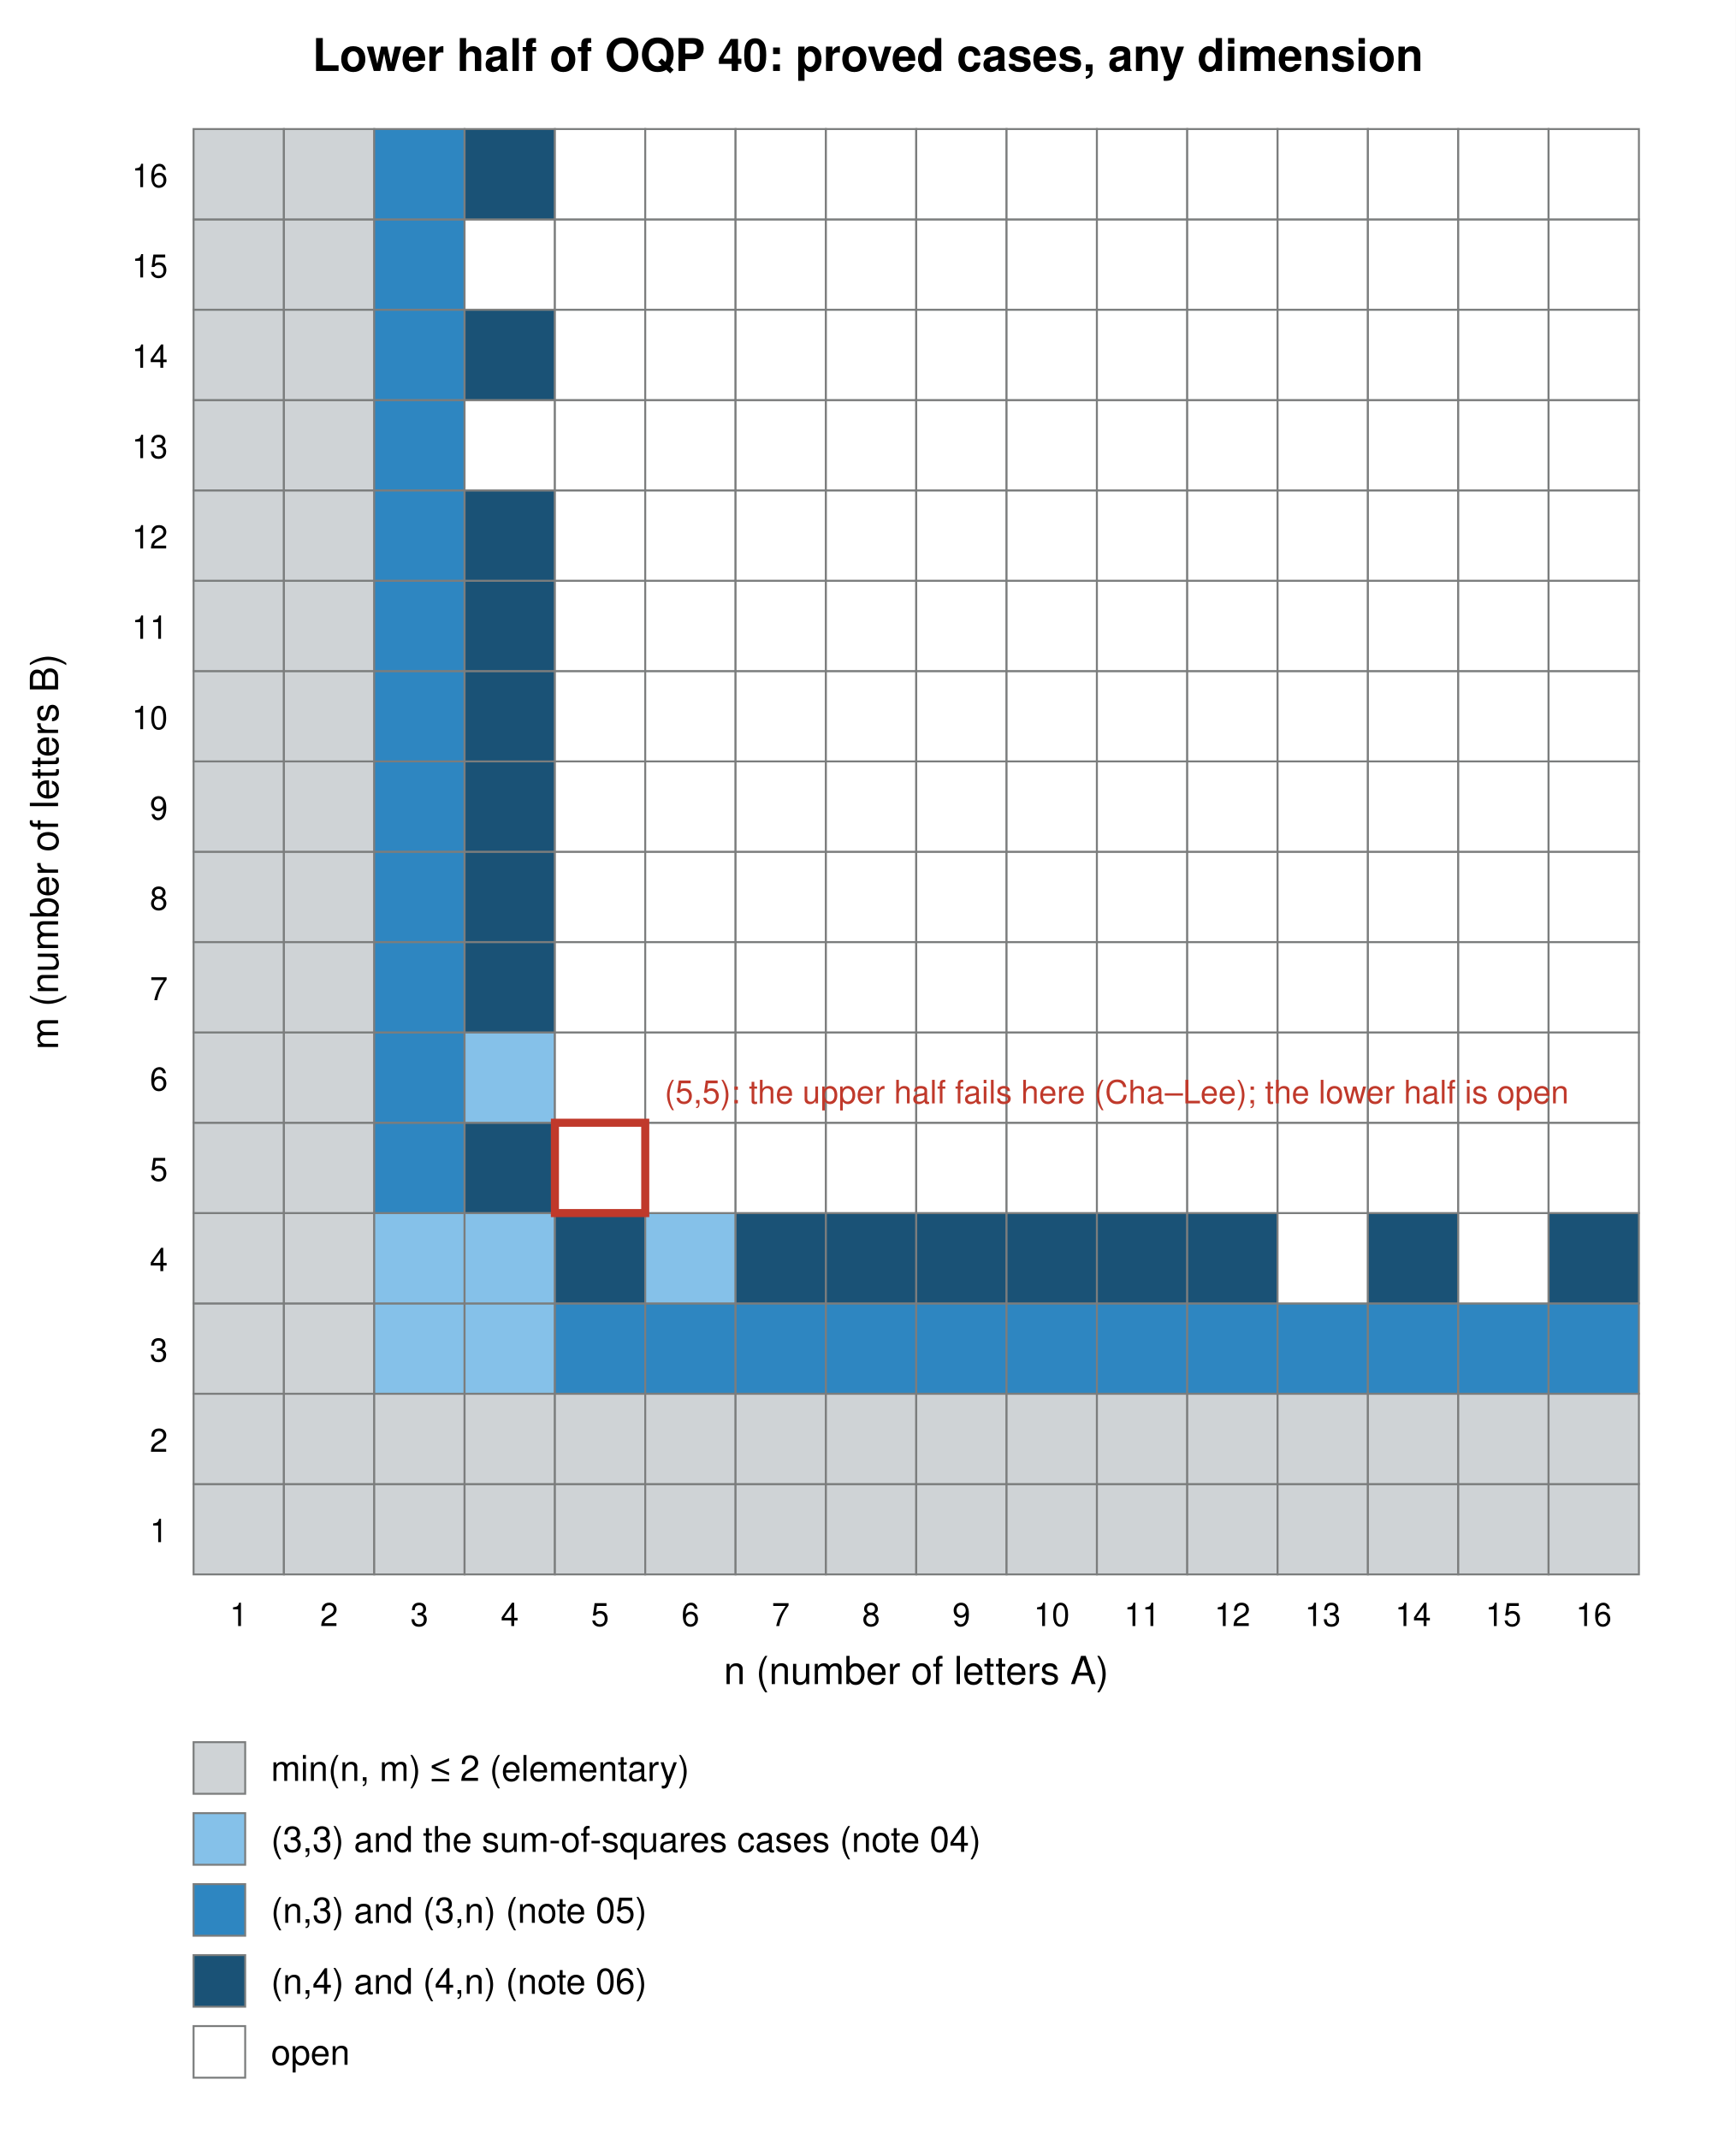
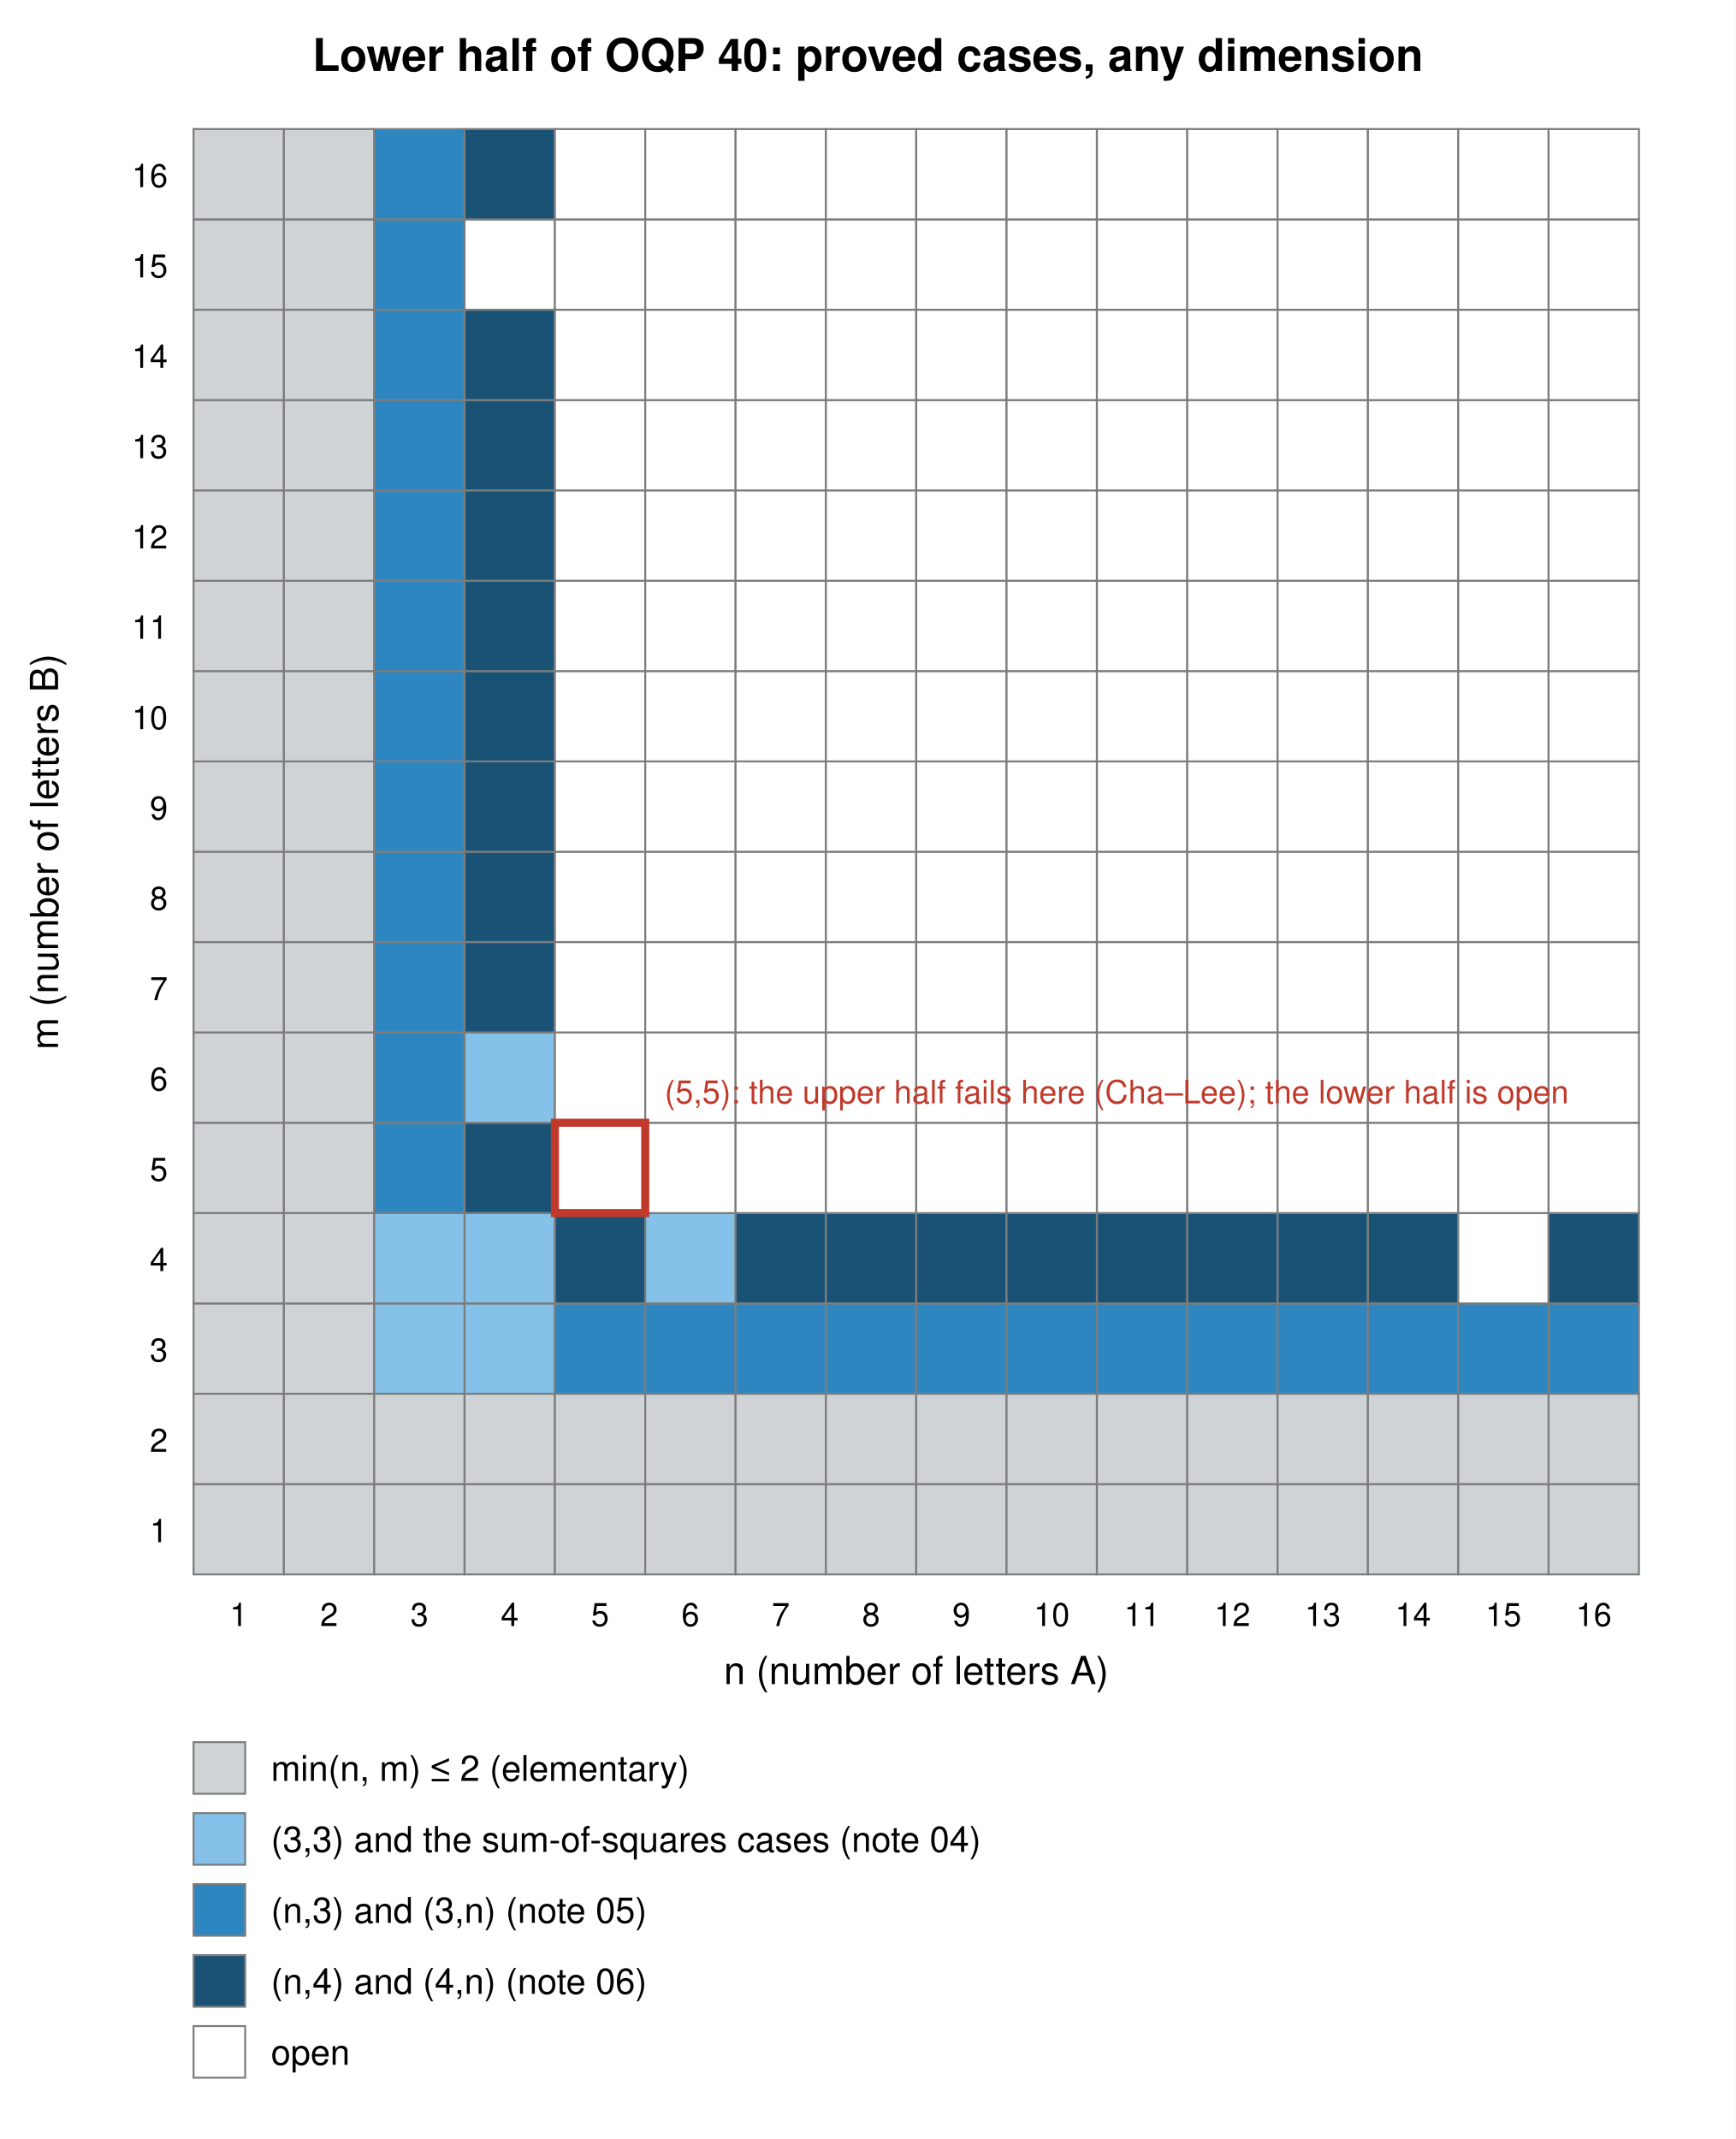
<svg xmlns="http://www.w3.org/2000/svg" width="538" height="663" viewBox="0 0 538 663" font-family="Helvetica, Arial, sans-serif">
  <rect width="538" height="663" fill="#ffffff" />
  <text x="269.0" y="22" text-anchor="middle" font-size="14" font-weight="bold">Lower half of OQP 40: proved cases, any dimension</text>
  <rect x="60" y="460" width="28" height="28" fill="#cfd3d6" stroke="#7b7d7d" stroke-width="0.6" />
  <rect x="60" y="432" width="28" height="28" fill="#cfd3d6" stroke="#7b7d7d" stroke-width="0.6" />
  <rect x="60" y="404" width="28" height="28" fill="#cfd3d6" stroke="#7b7d7d" stroke-width="0.6" />
  <rect x="60" y="376" width="28" height="28" fill="#cfd3d6" stroke="#7b7d7d" stroke-width="0.6" />
  <rect x="60" y="348" width="28" height="28" fill="#cfd3d6" stroke="#7b7d7d" stroke-width="0.6" />
  <rect x="60" y="320" width="28" height="28" fill="#cfd3d6" stroke="#7b7d7d" stroke-width="0.6" />
  <rect x="60" y="292" width="28" height="28" fill="#cfd3d6" stroke="#7b7d7d" stroke-width="0.6" />
  <rect x="60" y="264" width="28" height="28" fill="#cfd3d6" stroke="#7b7d7d" stroke-width="0.6" />
  <rect x="60" y="236" width="28" height="28" fill="#cfd3d6" stroke="#7b7d7d" stroke-width="0.6" />
  <rect x="60" y="208" width="28" height="28" fill="#cfd3d6" stroke="#7b7d7d" stroke-width="0.6" />
  <rect x="60" y="180" width="28" height="28" fill="#cfd3d6" stroke="#7b7d7d" stroke-width="0.6" />
  <rect x="60" y="152" width="28" height="28" fill="#cfd3d6" stroke="#7b7d7d" stroke-width="0.6" />
  <rect x="60" y="124" width="28" height="28" fill="#cfd3d6" stroke="#7b7d7d" stroke-width="0.6" />
  <rect x="60" y="96" width="28" height="28" fill="#cfd3d6" stroke="#7b7d7d" stroke-width="0.6" />
  <rect x="60" y="68" width="28" height="28" fill="#cfd3d6" stroke="#7b7d7d" stroke-width="0.6" />
  <rect x="60" y="40" width="28" height="28" fill="#cfd3d6" stroke="#7b7d7d" stroke-width="0.6" />
  <rect x="88" y="460" width="28" height="28" fill="#cfd3d6" stroke="#7b7d7d" stroke-width="0.6" />
  <rect x="88" y="432" width="28" height="28" fill="#cfd3d6" stroke="#7b7d7d" stroke-width="0.6" />
  <rect x="88" y="404" width="28" height="28" fill="#cfd3d6" stroke="#7b7d7d" stroke-width="0.6" />
  <rect x="88" y="376" width="28" height="28" fill="#cfd3d6" stroke="#7b7d7d" stroke-width="0.6" />
  <rect x="88" y="348" width="28" height="28" fill="#cfd3d6" stroke="#7b7d7d" stroke-width="0.6" />
  <rect x="88" y="320" width="28" height="28" fill="#cfd3d6" stroke="#7b7d7d" stroke-width="0.6" />
  <rect x="88" y="292" width="28" height="28" fill="#cfd3d6" stroke="#7b7d7d" stroke-width="0.6" />
  <rect x="88" y="264" width="28" height="28" fill="#cfd3d6" stroke="#7b7d7d" stroke-width="0.6" />
  <rect x="88" y="236" width="28" height="28" fill="#cfd3d6" stroke="#7b7d7d" stroke-width="0.6" />
  <rect x="88" y="208" width="28" height="28" fill="#cfd3d6" stroke="#7b7d7d" stroke-width="0.6" />
  <rect x="88" y="180" width="28" height="28" fill="#cfd3d6" stroke="#7b7d7d" stroke-width="0.6" />
  <rect x="88" y="152" width="28" height="28" fill="#cfd3d6" stroke="#7b7d7d" stroke-width="0.6" />
  <rect x="88" y="124" width="28" height="28" fill="#cfd3d6" stroke="#7b7d7d" stroke-width="0.6" />
  <rect x="88" y="96" width="28" height="28" fill="#cfd3d6" stroke="#7b7d7d" stroke-width="0.6" />
  <rect x="88" y="68" width="28" height="28" fill="#cfd3d6" stroke="#7b7d7d" stroke-width="0.6" />
  <rect x="88" y="40" width="28" height="28" fill="#cfd3d6" stroke="#7b7d7d" stroke-width="0.6" />
  <rect x="116" y="460" width="28" height="28" fill="#cfd3d6" stroke="#7b7d7d" stroke-width="0.6" />
  <rect x="116" y="432" width="28" height="28" fill="#cfd3d6" stroke="#7b7d7d" stroke-width="0.6" />
  <rect x="116" y="404" width="28" height="28" fill="#85c1e9" stroke="#7b7d7d" stroke-width="0.6" />
  <rect x="116" y="376" width="28" height="28" fill="#85c1e9" stroke="#7b7d7d" stroke-width="0.6" />
  <rect x="116" y="348" width="28" height="28" fill="#2e86c1" stroke="#7b7d7d" stroke-width="0.6" />
  <rect x="116" y="320" width="28" height="28" fill="#2e86c1" stroke="#7b7d7d" stroke-width="0.6" />
  <rect x="116" y="292" width="28" height="28" fill="#2e86c1" stroke="#7b7d7d" stroke-width="0.6" />
  <rect x="116" y="264" width="28" height="28" fill="#2e86c1" stroke="#7b7d7d" stroke-width="0.6" />
  <rect x="116" y="236" width="28" height="28" fill="#2e86c1" stroke="#7b7d7d" stroke-width="0.6" />
  <rect x="116" y="208" width="28" height="28" fill="#2e86c1" stroke="#7b7d7d" stroke-width="0.6" />
  <rect x="116" y="180" width="28" height="28" fill="#2e86c1" stroke="#7b7d7d" stroke-width="0.6" />
  <rect x="116" y="152" width="28" height="28" fill="#2e86c1" stroke="#7b7d7d" stroke-width="0.6" />
  <rect x="116" y="124" width="28" height="28" fill="#2e86c1" stroke="#7b7d7d" stroke-width="0.6" />
  <rect x="116" y="96" width="28" height="28" fill="#2e86c1" stroke="#7b7d7d" stroke-width="0.6" />
  <rect x="116" y="68" width="28" height="28" fill="#2e86c1" stroke="#7b7d7d" stroke-width="0.6" />
  <rect x="116" y="40" width="28" height="28" fill="#2e86c1" stroke="#7b7d7d" stroke-width="0.6" />
  <rect x="144" y="460" width="28" height="28" fill="#cfd3d6" stroke="#7b7d7d" stroke-width="0.6" />
  <rect x="144" y="432" width="28" height="28" fill="#cfd3d6" stroke="#7b7d7d" stroke-width="0.6" />
  <rect x="144" y="404" width="28" height="28" fill="#85c1e9" stroke="#7b7d7d" stroke-width="0.6" />
  <rect x="144" y="376" width="28" height="28" fill="#85c1e9" stroke="#7b7d7d" stroke-width="0.6" />
  <rect x="144" y="348" width="28" height="28" fill="#1a5276" stroke="#7b7d7d" stroke-width="0.6" />
  <rect x="144" y="320" width="28" height="28" fill="#85c1e9" stroke="#7b7d7d" stroke-width="0.6" />
  <rect x="144" y="292" width="28" height="28" fill="#1a5276" stroke="#7b7d7d" stroke-width="0.6" />
  <rect x="144" y="264" width="28" height="28" fill="#1a5276" stroke="#7b7d7d" stroke-width="0.6" />
  <rect x="144" y="236" width="28" height="28" fill="#1a5276" stroke="#7b7d7d" stroke-width="0.6" />
  <rect x="144" y="208" width="28" height="28" fill="#1a5276" stroke="#7b7d7d" stroke-width="0.6" />
  <rect x="144" y="180" width="28" height="28" fill="#1a5276" stroke="#7b7d7d" stroke-width="0.6" />
  <rect x="144" y="152" width="28" height="28" fill="#1a5276" stroke="#7b7d7d" stroke-width="0.6" />
-   <rect x="144" y="124" width="28" height="28" fill="#ffffff" stroke="#7b7d7d" stroke-width="0.6" />
+   <rect x="144" y="124" width="28" height="28" fill="#1a5276" stroke="#7b7d7d" stroke-width="0.6" />
  <rect x="144" y="96" width="28" height="28" fill="#1a5276" stroke="#7b7d7d" stroke-width="0.6" />
  <rect x="144" y="68" width="28" height="28" fill="#ffffff" stroke="#7b7d7d" stroke-width="0.6" />
  <rect x="144" y="40" width="28" height="28" fill="#1a5276" stroke="#7b7d7d" stroke-width="0.6" />
  <rect x="172" y="460" width="28" height="28" fill="#cfd3d6" stroke="#7b7d7d" stroke-width="0.6" />
  <rect x="172" y="432" width="28" height="28" fill="#cfd3d6" stroke="#7b7d7d" stroke-width="0.6" />
  <rect x="172" y="404" width="28" height="28" fill="#2e86c1" stroke="#7b7d7d" stroke-width="0.6" />
  <rect x="172" y="376" width="28" height="28" fill="#1a5276" stroke="#7b7d7d" stroke-width="0.6" />
  <rect x="172" y="348" width="28" height="28" fill="#ffffff" stroke="#7b7d7d" stroke-width="0.6" />
  <rect x="172" y="320" width="28" height="28" fill="#ffffff" stroke="#7b7d7d" stroke-width="0.6" />
  <rect x="172" y="292" width="28" height="28" fill="#ffffff" stroke="#7b7d7d" stroke-width="0.6" />
  <rect x="172" y="264" width="28" height="28" fill="#ffffff" stroke="#7b7d7d" stroke-width="0.6" />
  <rect x="172" y="236" width="28" height="28" fill="#ffffff" stroke="#7b7d7d" stroke-width="0.6" />
  <rect x="172" y="208" width="28" height="28" fill="#ffffff" stroke="#7b7d7d" stroke-width="0.6" />
  <rect x="172" y="180" width="28" height="28" fill="#ffffff" stroke="#7b7d7d" stroke-width="0.6" />
  <rect x="172" y="152" width="28" height="28" fill="#ffffff" stroke="#7b7d7d" stroke-width="0.6" />
  <rect x="172" y="124" width="28" height="28" fill="#ffffff" stroke="#7b7d7d" stroke-width="0.6" />
  <rect x="172" y="96" width="28" height="28" fill="#ffffff" stroke="#7b7d7d" stroke-width="0.6" />
  <rect x="172" y="68" width="28" height="28" fill="#ffffff" stroke="#7b7d7d" stroke-width="0.6" />
  <rect x="172" y="40" width="28" height="28" fill="#ffffff" stroke="#7b7d7d" stroke-width="0.6" />
  <rect x="200" y="460" width="28" height="28" fill="#cfd3d6" stroke="#7b7d7d" stroke-width="0.6" />
  <rect x="200" y="432" width="28" height="28" fill="#cfd3d6" stroke="#7b7d7d" stroke-width="0.6" />
  <rect x="200" y="404" width="28" height="28" fill="#2e86c1" stroke="#7b7d7d" stroke-width="0.6" />
  <rect x="200" y="376" width="28" height="28" fill="#85c1e9" stroke="#7b7d7d" stroke-width="0.6" />
  <rect x="200" y="348" width="28" height="28" fill="#ffffff" stroke="#7b7d7d" stroke-width="0.6" />
  <rect x="200" y="320" width="28" height="28" fill="#ffffff" stroke="#7b7d7d" stroke-width="0.6" />
  <rect x="200" y="292" width="28" height="28" fill="#ffffff" stroke="#7b7d7d" stroke-width="0.6" />
  <rect x="200" y="264" width="28" height="28" fill="#ffffff" stroke="#7b7d7d" stroke-width="0.6" />
  <rect x="200" y="236" width="28" height="28" fill="#ffffff" stroke="#7b7d7d" stroke-width="0.6" />
  <rect x="200" y="208" width="28" height="28" fill="#ffffff" stroke="#7b7d7d" stroke-width="0.6" />
  <rect x="200" y="180" width="28" height="28" fill="#ffffff" stroke="#7b7d7d" stroke-width="0.6" />
  <rect x="200" y="152" width="28" height="28" fill="#ffffff" stroke="#7b7d7d" stroke-width="0.6" />
  <rect x="200" y="124" width="28" height="28" fill="#ffffff" stroke="#7b7d7d" stroke-width="0.6" />
  <rect x="200" y="96" width="28" height="28" fill="#ffffff" stroke="#7b7d7d" stroke-width="0.6" />
  <rect x="200" y="68" width="28" height="28" fill="#ffffff" stroke="#7b7d7d" stroke-width="0.6" />
  <rect x="200" y="40" width="28" height="28" fill="#ffffff" stroke="#7b7d7d" stroke-width="0.6" />
  <rect x="228" y="460" width="28" height="28" fill="#cfd3d6" stroke="#7b7d7d" stroke-width="0.6" />
  <rect x="228" y="432" width="28" height="28" fill="#cfd3d6" stroke="#7b7d7d" stroke-width="0.6" />
  <rect x="228" y="404" width="28" height="28" fill="#2e86c1" stroke="#7b7d7d" stroke-width="0.6" />
  <rect x="228" y="376" width="28" height="28" fill="#1a5276" stroke="#7b7d7d" stroke-width="0.6" />
  <rect x="228" y="348" width="28" height="28" fill="#ffffff" stroke="#7b7d7d" stroke-width="0.6" />
  <rect x="228" y="320" width="28" height="28" fill="#ffffff" stroke="#7b7d7d" stroke-width="0.6" />
  <rect x="228" y="292" width="28" height="28" fill="#ffffff" stroke="#7b7d7d" stroke-width="0.6" />
  <rect x="228" y="264" width="28" height="28" fill="#ffffff" stroke="#7b7d7d" stroke-width="0.6" />
  <rect x="228" y="236" width="28" height="28" fill="#ffffff" stroke="#7b7d7d" stroke-width="0.6" />
  <rect x="228" y="208" width="28" height="28" fill="#ffffff" stroke="#7b7d7d" stroke-width="0.6" />
  <rect x="228" y="180" width="28" height="28" fill="#ffffff" stroke="#7b7d7d" stroke-width="0.6" />
  <rect x="228" y="152" width="28" height="28" fill="#ffffff" stroke="#7b7d7d" stroke-width="0.6" />
  <rect x="228" y="124" width="28" height="28" fill="#ffffff" stroke="#7b7d7d" stroke-width="0.6" />
  <rect x="228" y="96" width="28" height="28" fill="#ffffff" stroke="#7b7d7d" stroke-width="0.6" />
  <rect x="228" y="68" width="28" height="28" fill="#ffffff" stroke="#7b7d7d" stroke-width="0.6" />
  <rect x="228" y="40" width="28" height="28" fill="#ffffff" stroke="#7b7d7d" stroke-width="0.6" />
  <rect x="256" y="460" width="28" height="28" fill="#cfd3d6" stroke="#7b7d7d" stroke-width="0.6" />
  <rect x="256" y="432" width="28" height="28" fill="#cfd3d6" stroke="#7b7d7d" stroke-width="0.6" />
  <rect x="256" y="404" width="28" height="28" fill="#2e86c1" stroke="#7b7d7d" stroke-width="0.6" />
  <rect x="256" y="376" width="28" height="28" fill="#1a5276" stroke="#7b7d7d" stroke-width="0.6" />
  <rect x="256" y="348" width="28" height="28" fill="#ffffff" stroke="#7b7d7d" stroke-width="0.6" />
  <rect x="256" y="320" width="28" height="28" fill="#ffffff" stroke="#7b7d7d" stroke-width="0.6" />
  <rect x="256" y="292" width="28" height="28" fill="#ffffff" stroke="#7b7d7d" stroke-width="0.6" />
  <rect x="256" y="264" width="28" height="28" fill="#ffffff" stroke="#7b7d7d" stroke-width="0.6" />
  <rect x="256" y="236" width="28" height="28" fill="#ffffff" stroke="#7b7d7d" stroke-width="0.6" />
  <rect x="256" y="208" width="28" height="28" fill="#ffffff" stroke="#7b7d7d" stroke-width="0.6" />
  <rect x="256" y="180" width="28" height="28" fill="#ffffff" stroke="#7b7d7d" stroke-width="0.6" />
  <rect x="256" y="152" width="28" height="28" fill="#ffffff" stroke="#7b7d7d" stroke-width="0.6" />
  <rect x="256" y="124" width="28" height="28" fill="#ffffff" stroke="#7b7d7d" stroke-width="0.6" />
  <rect x="256" y="96" width="28" height="28" fill="#ffffff" stroke="#7b7d7d" stroke-width="0.6" />
  <rect x="256" y="68" width="28" height="28" fill="#ffffff" stroke="#7b7d7d" stroke-width="0.6" />
  <rect x="256" y="40" width="28" height="28" fill="#ffffff" stroke="#7b7d7d" stroke-width="0.6" />
  <rect x="284" y="460" width="28" height="28" fill="#cfd3d6" stroke="#7b7d7d" stroke-width="0.6" />
  <rect x="284" y="432" width="28" height="28" fill="#cfd3d6" stroke="#7b7d7d" stroke-width="0.6" />
  <rect x="284" y="404" width="28" height="28" fill="#2e86c1" stroke="#7b7d7d" stroke-width="0.6" />
  <rect x="284" y="376" width="28" height="28" fill="#1a5276" stroke="#7b7d7d" stroke-width="0.6" />
  <rect x="284" y="348" width="28" height="28" fill="#ffffff" stroke="#7b7d7d" stroke-width="0.6" />
  <rect x="284" y="320" width="28" height="28" fill="#ffffff" stroke="#7b7d7d" stroke-width="0.6" />
  <rect x="284" y="292" width="28" height="28" fill="#ffffff" stroke="#7b7d7d" stroke-width="0.6" />
  <rect x="284" y="264" width="28" height="28" fill="#ffffff" stroke="#7b7d7d" stroke-width="0.6" />
  <rect x="284" y="236" width="28" height="28" fill="#ffffff" stroke="#7b7d7d" stroke-width="0.6" />
  <rect x="284" y="208" width="28" height="28" fill="#ffffff" stroke="#7b7d7d" stroke-width="0.6" />
  <rect x="284" y="180" width="28" height="28" fill="#ffffff" stroke="#7b7d7d" stroke-width="0.6" />
  <rect x="284" y="152" width="28" height="28" fill="#ffffff" stroke="#7b7d7d" stroke-width="0.6" />
  <rect x="284" y="124" width="28" height="28" fill="#ffffff" stroke="#7b7d7d" stroke-width="0.6" />
  <rect x="284" y="96" width="28" height="28" fill="#ffffff" stroke="#7b7d7d" stroke-width="0.6" />
  <rect x="284" y="68" width="28" height="28" fill="#ffffff" stroke="#7b7d7d" stroke-width="0.6" />
  <rect x="284" y="40" width="28" height="28" fill="#ffffff" stroke="#7b7d7d" stroke-width="0.6" />
  <rect x="312" y="460" width="28" height="28" fill="#cfd3d6" stroke="#7b7d7d" stroke-width="0.6" />
  <rect x="312" y="432" width="28" height="28" fill="#cfd3d6" stroke="#7b7d7d" stroke-width="0.6" />
  <rect x="312" y="404" width="28" height="28" fill="#2e86c1" stroke="#7b7d7d" stroke-width="0.6" />
  <rect x="312" y="376" width="28" height="28" fill="#1a5276" stroke="#7b7d7d" stroke-width="0.6" />
  <rect x="312" y="348" width="28" height="28" fill="#ffffff" stroke="#7b7d7d" stroke-width="0.6" />
  <rect x="312" y="320" width="28" height="28" fill="#ffffff" stroke="#7b7d7d" stroke-width="0.6" />
  <rect x="312" y="292" width="28" height="28" fill="#ffffff" stroke="#7b7d7d" stroke-width="0.6" />
  <rect x="312" y="264" width="28" height="28" fill="#ffffff" stroke="#7b7d7d" stroke-width="0.6" />
  <rect x="312" y="236" width="28" height="28" fill="#ffffff" stroke="#7b7d7d" stroke-width="0.6" />
  <rect x="312" y="208" width="28" height="28" fill="#ffffff" stroke="#7b7d7d" stroke-width="0.6" />
  <rect x="312" y="180" width="28" height="28" fill="#ffffff" stroke="#7b7d7d" stroke-width="0.6" />
  <rect x="312" y="152" width="28" height="28" fill="#ffffff" stroke="#7b7d7d" stroke-width="0.6" />
  <rect x="312" y="124" width="28" height="28" fill="#ffffff" stroke="#7b7d7d" stroke-width="0.6" />
  <rect x="312" y="96" width="28" height="28" fill="#ffffff" stroke="#7b7d7d" stroke-width="0.6" />
  <rect x="312" y="68" width="28" height="28" fill="#ffffff" stroke="#7b7d7d" stroke-width="0.6" />
  <rect x="312" y="40" width="28" height="28" fill="#ffffff" stroke="#7b7d7d" stroke-width="0.6" />
  <rect x="340" y="460" width="28" height="28" fill="#cfd3d6" stroke="#7b7d7d" stroke-width="0.6" />
  <rect x="340" y="432" width="28" height="28" fill="#cfd3d6" stroke="#7b7d7d" stroke-width="0.6" />
  <rect x="340" y="404" width="28" height="28" fill="#2e86c1" stroke="#7b7d7d" stroke-width="0.6" />
  <rect x="340" y="376" width="28" height="28" fill="#1a5276" stroke="#7b7d7d" stroke-width="0.6" />
  <rect x="340" y="348" width="28" height="28" fill="#ffffff" stroke="#7b7d7d" stroke-width="0.6" />
  <rect x="340" y="320" width="28" height="28" fill="#ffffff" stroke="#7b7d7d" stroke-width="0.6" />
  <rect x="340" y="292" width="28" height="28" fill="#ffffff" stroke="#7b7d7d" stroke-width="0.6" />
  <rect x="340" y="264" width="28" height="28" fill="#ffffff" stroke="#7b7d7d" stroke-width="0.6" />
  <rect x="340" y="236" width="28" height="28" fill="#ffffff" stroke="#7b7d7d" stroke-width="0.6" />
  <rect x="340" y="208" width="28" height="28" fill="#ffffff" stroke="#7b7d7d" stroke-width="0.6" />
  <rect x="340" y="180" width="28" height="28" fill="#ffffff" stroke="#7b7d7d" stroke-width="0.6" />
  <rect x="340" y="152" width="28" height="28" fill="#ffffff" stroke="#7b7d7d" stroke-width="0.6" />
  <rect x="340" y="124" width="28" height="28" fill="#ffffff" stroke="#7b7d7d" stroke-width="0.6" />
  <rect x="340" y="96" width="28" height="28" fill="#ffffff" stroke="#7b7d7d" stroke-width="0.6" />
  <rect x="340" y="68" width="28" height="28" fill="#ffffff" stroke="#7b7d7d" stroke-width="0.6" />
  <rect x="340" y="40" width="28" height="28" fill="#ffffff" stroke="#7b7d7d" stroke-width="0.6" />
  <rect x="368" y="460" width="28" height="28" fill="#cfd3d6" stroke="#7b7d7d" stroke-width="0.6" />
  <rect x="368" y="432" width="28" height="28" fill="#cfd3d6" stroke="#7b7d7d" stroke-width="0.6" />
  <rect x="368" y="404" width="28" height="28" fill="#2e86c1" stroke="#7b7d7d" stroke-width="0.6" />
  <rect x="368" y="376" width="28" height="28" fill="#1a5276" stroke="#7b7d7d" stroke-width="0.6" />
  <rect x="368" y="348" width="28" height="28" fill="#ffffff" stroke="#7b7d7d" stroke-width="0.6" />
  <rect x="368" y="320" width="28" height="28" fill="#ffffff" stroke="#7b7d7d" stroke-width="0.6" />
  <rect x="368" y="292" width="28" height="28" fill="#ffffff" stroke="#7b7d7d" stroke-width="0.6" />
  <rect x="368" y="264" width="28" height="28" fill="#ffffff" stroke="#7b7d7d" stroke-width="0.6" />
  <rect x="368" y="236" width="28" height="28" fill="#ffffff" stroke="#7b7d7d" stroke-width="0.6" />
  <rect x="368" y="208" width="28" height="28" fill="#ffffff" stroke="#7b7d7d" stroke-width="0.6" />
  <rect x="368" y="180" width="28" height="28" fill="#ffffff" stroke="#7b7d7d" stroke-width="0.6" />
  <rect x="368" y="152" width="28" height="28" fill="#ffffff" stroke="#7b7d7d" stroke-width="0.6" />
  <rect x="368" y="124" width="28" height="28" fill="#ffffff" stroke="#7b7d7d" stroke-width="0.6" />
  <rect x="368" y="96" width="28" height="28" fill="#ffffff" stroke="#7b7d7d" stroke-width="0.6" />
  <rect x="368" y="68" width="28" height="28" fill="#ffffff" stroke="#7b7d7d" stroke-width="0.6" />
  <rect x="368" y="40" width="28" height="28" fill="#ffffff" stroke="#7b7d7d" stroke-width="0.6" />
  <rect x="396" y="460" width="28" height="28" fill="#cfd3d6" stroke="#7b7d7d" stroke-width="0.6" />
  <rect x="396" y="432" width="28" height="28" fill="#cfd3d6" stroke="#7b7d7d" stroke-width="0.6" />
  <rect x="396" y="404" width="28" height="28" fill="#2e86c1" stroke="#7b7d7d" stroke-width="0.6" />
-   <rect x="396" y="376" width="28" height="28" fill="#ffffff" stroke="#7b7d7d" stroke-width="0.6" />
+   <rect x="396" y="376" width="28" height="28" fill="#1a5276" stroke="#7b7d7d" stroke-width="0.6" />
  <rect x="396" y="348" width="28" height="28" fill="#ffffff" stroke="#7b7d7d" stroke-width="0.6" />
  <rect x="396" y="320" width="28" height="28" fill="#ffffff" stroke="#7b7d7d" stroke-width="0.6" />
  <rect x="396" y="292" width="28" height="28" fill="#ffffff" stroke="#7b7d7d" stroke-width="0.6" />
  <rect x="396" y="264" width="28" height="28" fill="#ffffff" stroke="#7b7d7d" stroke-width="0.6" />
  <rect x="396" y="236" width="28" height="28" fill="#ffffff" stroke="#7b7d7d" stroke-width="0.6" />
  <rect x="396" y="208" width="28" height="28" fill="#ffffff" stroke="#7b7d7d" stroke-width="0.6" />
  <rect x="396" y="180" width="28" height="28" fill="#ffffff" stroke="#7b7d7d" stroke-width="0.6" />
  <rect x="396" y="152" width="28" height="28" fill="#ffffff" stroke="#7b7d7d" stroke-width="0.6" />
  <rect x="396" y="124" width="28" height="28" fill="#ffffff" stroke="#7b7d7d" stroke-width="0.6" />
  <rect x="396" y="96" width="28" height="28" fill="#ffffff" stroke="#7b7d7d" stroke-width="0.6" />
  <rect x="396" y="68" width="28" height="28" fill="#ffffff" stroke="#7b7d7d" stroke-width="0.6" />
  <rect x="396" y="40" width="28" height="28" fill="#ffffff" stroke="#7b7d7d" stroke-width="0.6" />
  <rect x="424" y="460" width="28" height="28" fill="#cfd3d6" stroke="#7b7d7d" stroke-width="0.6" />
  <rect x="424" y="432" width="28" height="28" fill="#cfd3d6" stroke="#7b7d7d" stroke-width="0.6" />
  <rect x="424" y="404" width="28" height="28" fill="#2e86c1" stroke="#7b7d7d" stroke-width="0.6" />
  <rect x="424" y="376" width="28" height="28" fill="#1a5276" stroke="#7b7d7d" stroke-width="0.6" />
  <rect x="424" y="348" width="28" height="28" fill="#ffffff" stroke="#7b7d7d" stroke-width="0.6" />
  <rect x="424" y="320" width="28" height="28" fill="#ffffff" stroke="#7b7d7d" stroke-width="0.6" />
  <rect x="424" y="292" width="28" height="28" fill="#ffffff" stroke="#7b7d7d" stroke-width="0.6" />
  <rect x="424" y="264" width="28" height="28" fill="#ffffff" stroke="#7b7d7d" stroke-width="0.6" />
  <rect x="424" y="236" width="28" height="28" fill="#ffffff" stroke="#7b7d7d" stroke-width="0.6" />
  <rect x="424" y="208" width="28" height="28" fill="#ffffff" stroke="#7b7d7d" stroke-width="0.6" />
  <rect x="424" y="180" width="28" height="28" fill="#ffffff" stroke="#7b7d7d" stroke-width="0.6" />
  <rect x="424" y="152" width="28" height="28" fill="#ffffff" stroke="#7b7d7d" stroke-width="0.6" />
  <rect x="424" y="124" width="28" height="28" fill="#ffffff" stroke="#7b7d7d" stroke-width="0.6" />
  <rect x="424" y="96" width="28" height="28" fill="#ffffff" stroke="#7b7d7d" stroke-width="0.6" />
  <rect x="424" y="68" width="28" height="28" fill="#ffffff" stroke="#7b7d7d" stroke-width="0.6" />
  <rect x="424" y="40" width="28" height="28" fill="#ffffff" stroke="#7b7d7d" stroke-width="0.6" />
  <rect x="452" y="460" width="28" height="28" fill="#cfd3d6" stroke="#7b7d7d" stroke-width="0.6" />
  <rect x="452" y="432" width="28" height="28" fill="#cfd3d6" stroke="#7b7d7d" stroke-width="0.6" />
  <rect x="452" y="404" width="28" height="28" fill="#2e86c1" stroke="#7b7d7d" stroke-width="0.6" />
  <rect x="452" y="376" width="28" height="28" fill="#ffffff" stroke="#7b7d7d" stroke-width="0.6" />
  <rect x="452" y="348" width="28" height="28" fill="#ffffff" stroke="#7b7d7d" stroke-width="0.6" />
  <rect x="452" y="320" width="28" height="28" fill="#ffffff" stroke="#7b7d7d" stroke-width="0.6" />
  <rect x="452" y="292" width="28" height="28" fill="#ffffff" stroke="#7b7d7d" stroke-width="0.6" />
  <rect x="452" y="264" width="28" height="28" fill="#ffffff" stroke="#7b7d7d" stroke-width="0.6" />
  <rect x="452" y="236" width="28" height="28" fill="#ffffff" stroke="#7b7d7d" stroke-width="0.6" />
  <rect x="452" y="208" width="28" height="28" fill="#ffffff" stroke="#7b7d7d" stroke-width="0.6" />
  <rect x="452" y="180" width="28" height="28" fill="#ffffff" stroke="#7b7d7d" stroke-width="0.6" />
  <rect x="452" y="152" width="28" height="28" fill="#ffffff" stroke="#7b7d7d" stroke-width="0.6" />
  <rect x="452" y="124" width="28" height="28" fill="#ffffff" stroke="#7b7d7d" stroke-width="0.6" />
  <rect x="452" y="96" width="28" height="28" fill="#ffffff" stroke="#7b7d7d" stroke-width="0.6" />
  <rect x="452" y="68" width="28" height="28" fill="#ffffff" stroke="#7b7d7d" stroke-width="0.6" />
  <rect x="452" y="40" width="28" height="28" fill="#ffffff" stroke="#7b7d7d" stroke-width="0.6" />
  <rect x="480" y="460" width="28" height="28" fill="#cfd3d6" stroke="#7b7d7d" stroke-width="0.6" />
  <rect x="480" y="432" width="28" height="28" fill="#cfd3d6" stroke="#7b7d7d" stroke-width="0.6" />
  <rect x="480" y="404" width="28" height="28" fill="#2e86c1" stroke="#7b7d7d" stroke-width="0.6" />
  <rect x="480" y="376" width="28" height="28" fill="#1a5276" stroke="#7b7d7d" stroke-width="0.6" />
  <rect x="480" y="348" width="28" height="28" fill="#ffffff" stroke="#7b7d7d" stroke-width="0.6" />
  <rect x="480" y="320" width="28" height="28" fill="#ffffff" stroke="#7b7d7d" stroke-width="0.6" />
  <rect x="480" y="292" width="28" height="28" fill="#ffffff" stroke="#7b7d7d" stroke-width="0.6" />
  <rect x="480" y="264" width="28" height="28" fill="#ffffff" stroke="#7b7d7d" stroke-width="0.6" />
  <rect x="480" y="236" width="28" height="28" fill="#ffffff" stroke="#7b7d7d" stroke-width="0.6" />
  <rect x="480" y="208" width="28" height="28" fill="#ffffff" stroke="#7b7d7d" stroke-width="0.6" />
  <rect x="480" y="180" width="28" height="28" fill="#ffffff" stroke="#7b7d7d" stroke-width="0.6" />
  <rect x="480" y="152" width="28" height="28" fill="#ffffff" stroke="#7b7d7d" stroke-width="0.6" />
  <rect x="480" y="124" width="28" height="28" fill="#ffffff" stroke="#7b7d7d" stroke-width="0.6" />
  <rect x="480" y="96" width="28" height="28" fill="#ffffff" stroke="#7b7d7d" stroke-width="0.6" />
  <rect x="480" y="68" width="28" height="28" fill="#ffffff" stroke="#7b7d7d" stroke-width="0.6" />
  <rect x="480" y="40" width="28" height="28" fill="#ffffff" stroke="#7b7d7d" stroke-width="0.6" />
  <text x="74.0" y="504" text-anchor="middle" font-size="10">1</text>
  <text x="52" y="478.0" text-anchor="end" font-size="10">1</text>
  <text x="102.0" y="504" text-anchor="middle" font-size="10">2</text>
  <text x="52" y="450.0" text-anchor="end" font-size="10">2</text>
  <text x="130.0" y="504" text-anchor="middle" font-size="10">3</text>
  <text x="52" y="422.0" text-anchor="end" font-size="10">3</text>
  <text x="158.0" y="504" text-anchor="middle" font-size="10">4</text>
  <text x="52" y="394.0" text-anchor="end" font-size="10">4</text>
  <text x="186.0" y="504" text-anchor="middle" font-size="10">5</text>
  <text x="52" y="366.0" text-anchor="end" font-size="10">5</text>
  <text x="214.0" y="504" text-anchor="middle" font-size="10">6</text>
  <text x="52" y="338.0" text-anchor="end" font-size="10">6</text>
  <text x="242.0" y="504" text-anchor="middle" font-size="10">7</text>
  <text x="52" y="310.0" text-anchor="end" font-size="10">7</text>
  <text x="270.0" y="504" text-anchor="middle" font-size="10">8</text>
  <text x="52" y="282.0" text-anchor="end" font-size="10">8</text>
  <text x="298.0" y="504" text-anchor="middle" font-size="10">9</text>
  <text x="52" y="254.0" text-anchor="end" font-size="10">9</text>
  <text x="326.0" y="504" text-anchor="middle" font-size="10">10</text>
  <text x="52" y="226.0" text-anchor="end" font-size="10">10</text>
  <text x="354.0" y="504" text-anchor="middle" font-size="10">11</text>
  <text x="52" y="198.0" text-anchor="end" font-size="10">11</text>
  <text x="382.0" y="504" text-anchor="middle" font-size="10">12</text>
  <text x="52" y="170.0" text-anchor="end" font-size="10">12</text>
  <text x="410.0" y="504" text-anchor="middle" font-size="10">13</text>
  <text x="52" y="142.0" text-anchor="end" font-size="10">13</text>
  <text x="438.0" y="504" text-anchor="middle" font-size="10">14</text>
  <text x="52" y="114.0" text-anchor="end" font-size="10">14</text>
  <text x="466.0" y="504" text-anchor="middle" font-size="10">15</text>
  <text x="52" y="86.0" text-anchor="end" font-size="10">15</text>
  <text x="494.0" y="504" text-anchor="middle" font-size="10">16</text>
  <text x="52" y="58.0" text-anchor="end" font-size="10">16</text>
  <text x="284.0" y="522" text-anchor="middle" font-size="12">n (number of letters A)</text>
  <text x="18" y="264.0" text-anchor="middle" font-size="12" transform="rotate(-90 18 264.0)">m (number of letters B)</text>
  <rect x="172" y="348" width="28" height="28" fill="none" stroke="#c0392b" stroke-width="2.5" />
  <text x="206" y="342" font-size="10" fill="#c0392b">(5,5): the upper half fails here (Cha–Lee); the lower half is open</text>
  <rect x="60" y="540" width="16" height="16" fill="#cfd3d6" stroke="#7b7d7d" stroke-width="0.6" />
  <text x="84" y="552" font-size="11">min(n, m) ≤ 2 (elementary)</text>
  <rect x="60" y="562" width="16" height="16" fill="#85c1e9" stroke="#7b7d7d" stroke-width="0.6" />
  <text x="84" y="574" font-size="11">(3,3) and the sum-of-squares cases (note 04)</text>
  <rect x="60" y="584" width="16" height="16" fill="#2e86c1" stroke="#7b7d7d" stroke-width="0.6" />
  <text x="84" y="596" font-size="11">(n,3) and (3,n) (note 05)</text>
  <rect x="60" y="606" width="16" height="16" fill="#1a5276" stroke="#7b7d7d" stroke-width="0.6" />
  <text x="84" y="618" font-size="11">(n,4) and (4,n) (note 06)</text>
  <rect x="60" y="628" width="16" height="16" fill="#ffffff" stroke="#7b7d7d" stroke-width="0.6" />
  <text x="84" y="640" font-size="11">open</text>
</svg>
